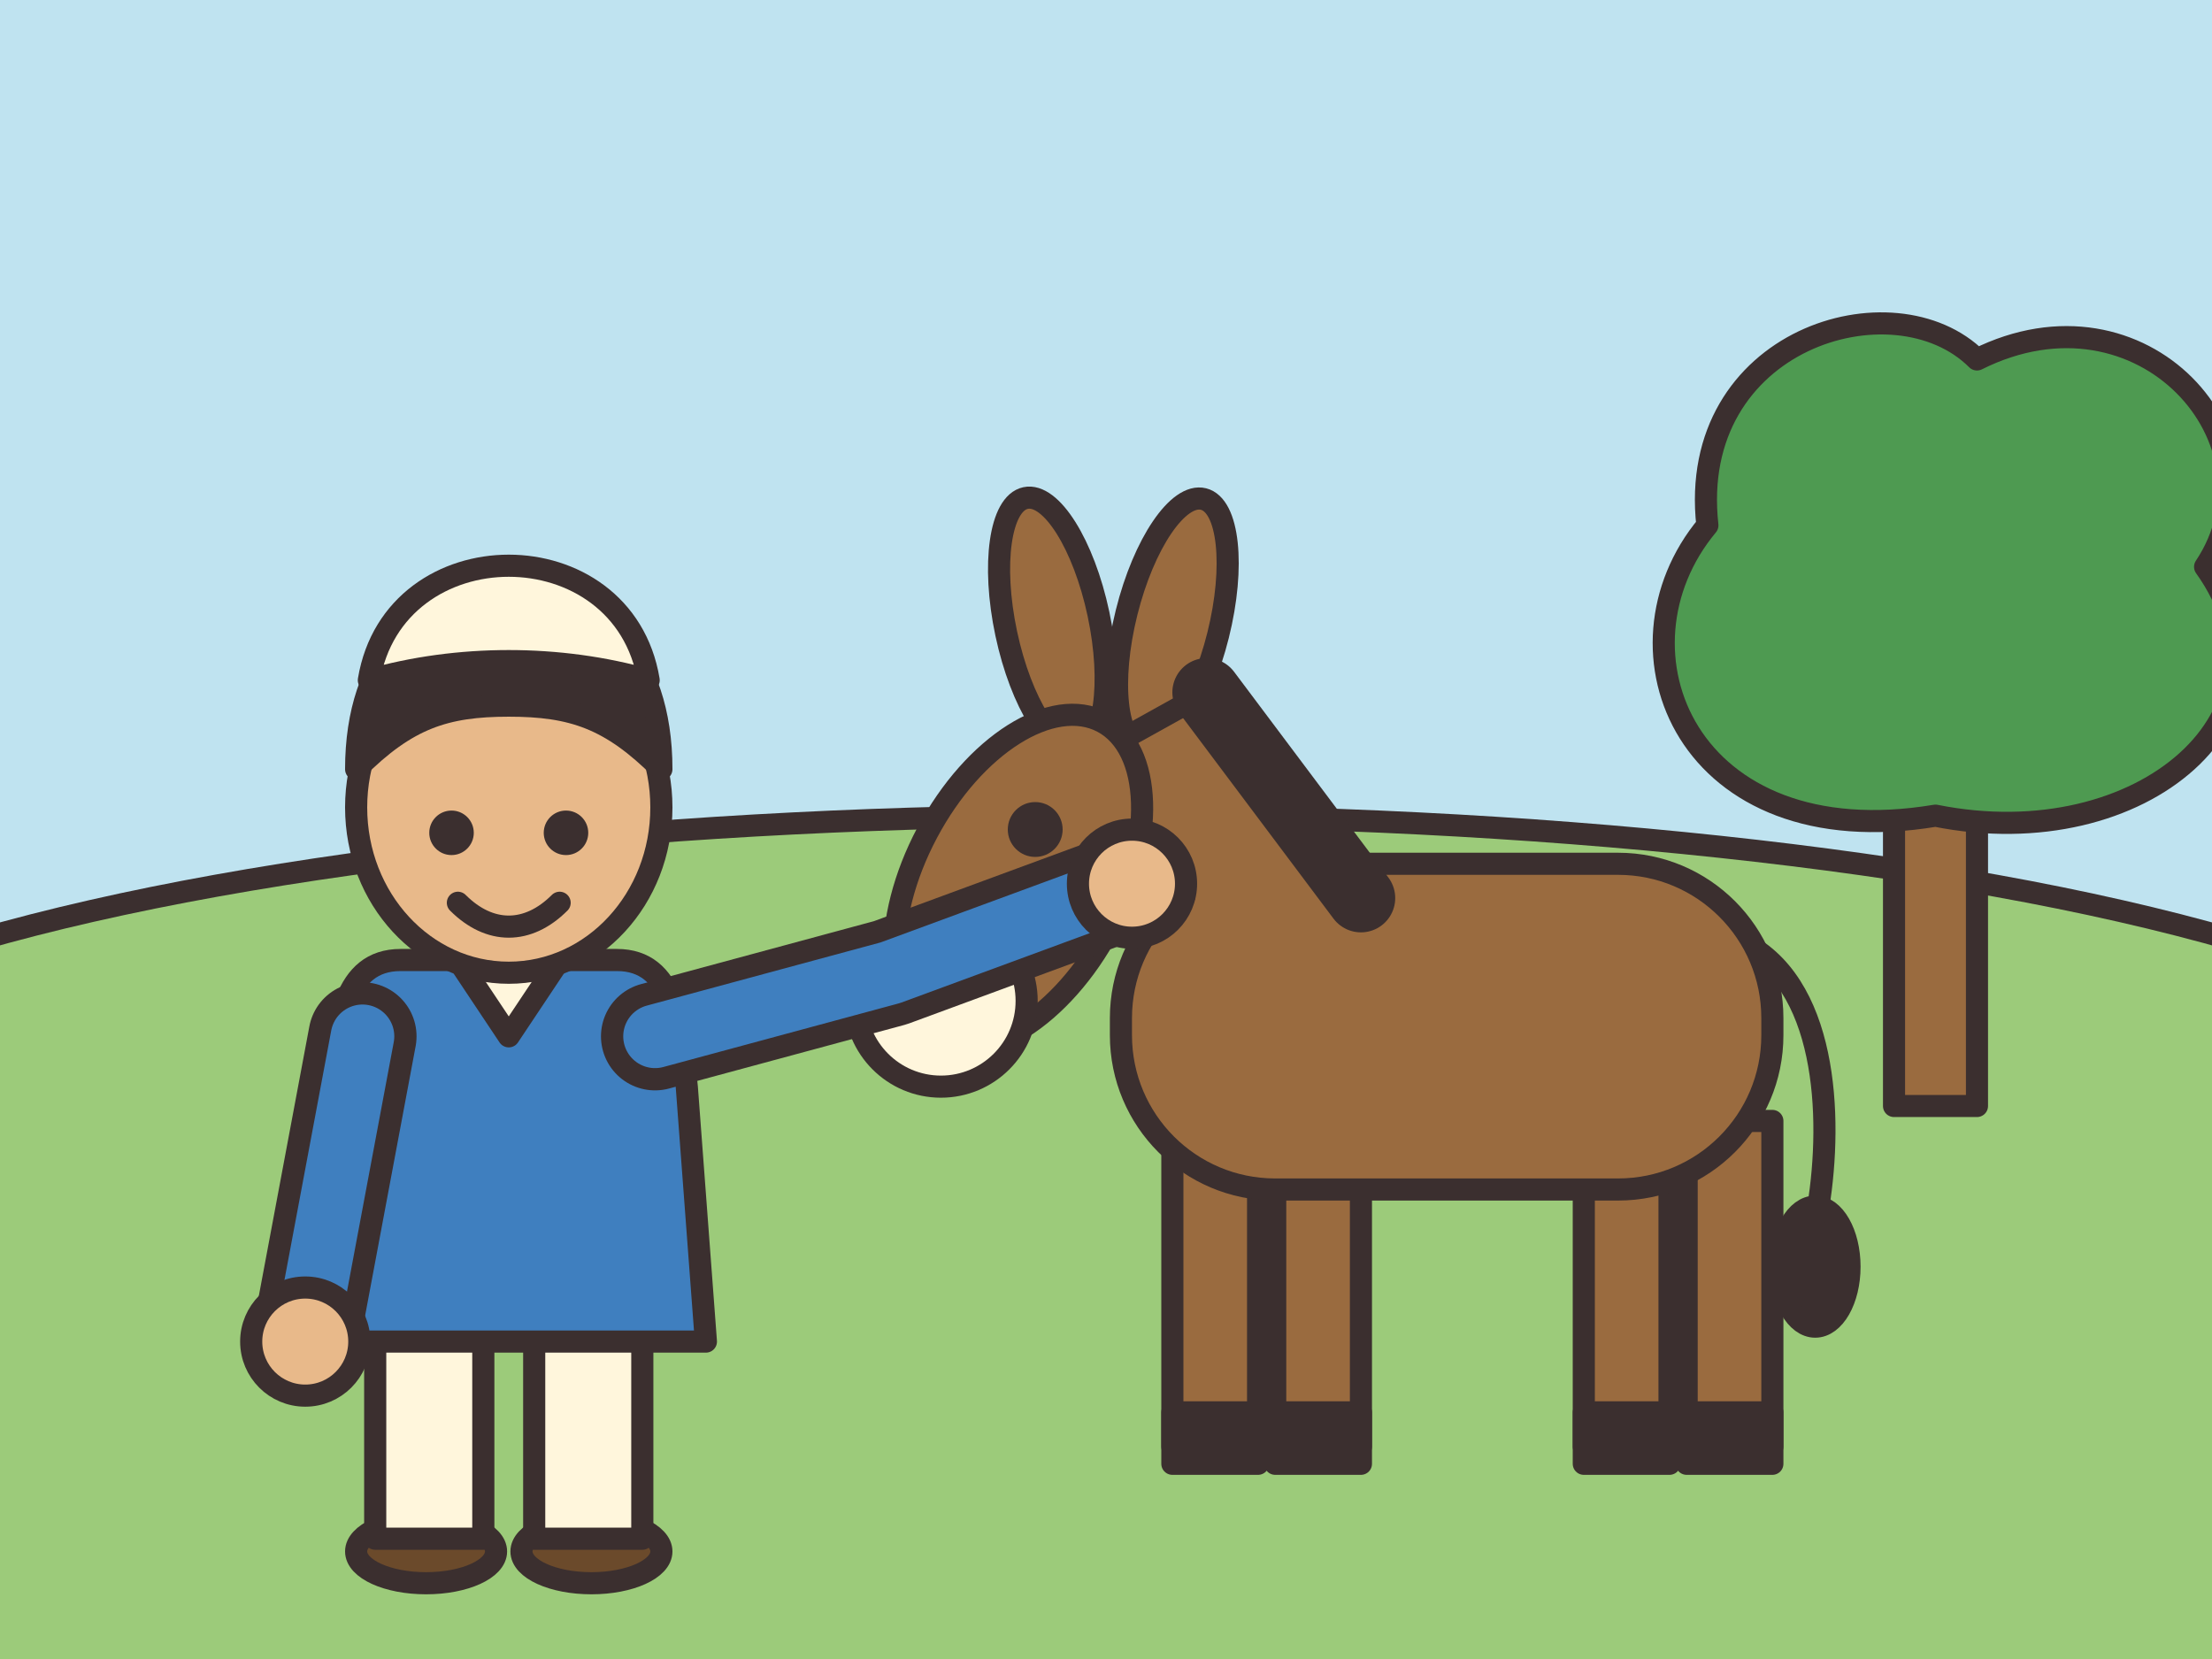
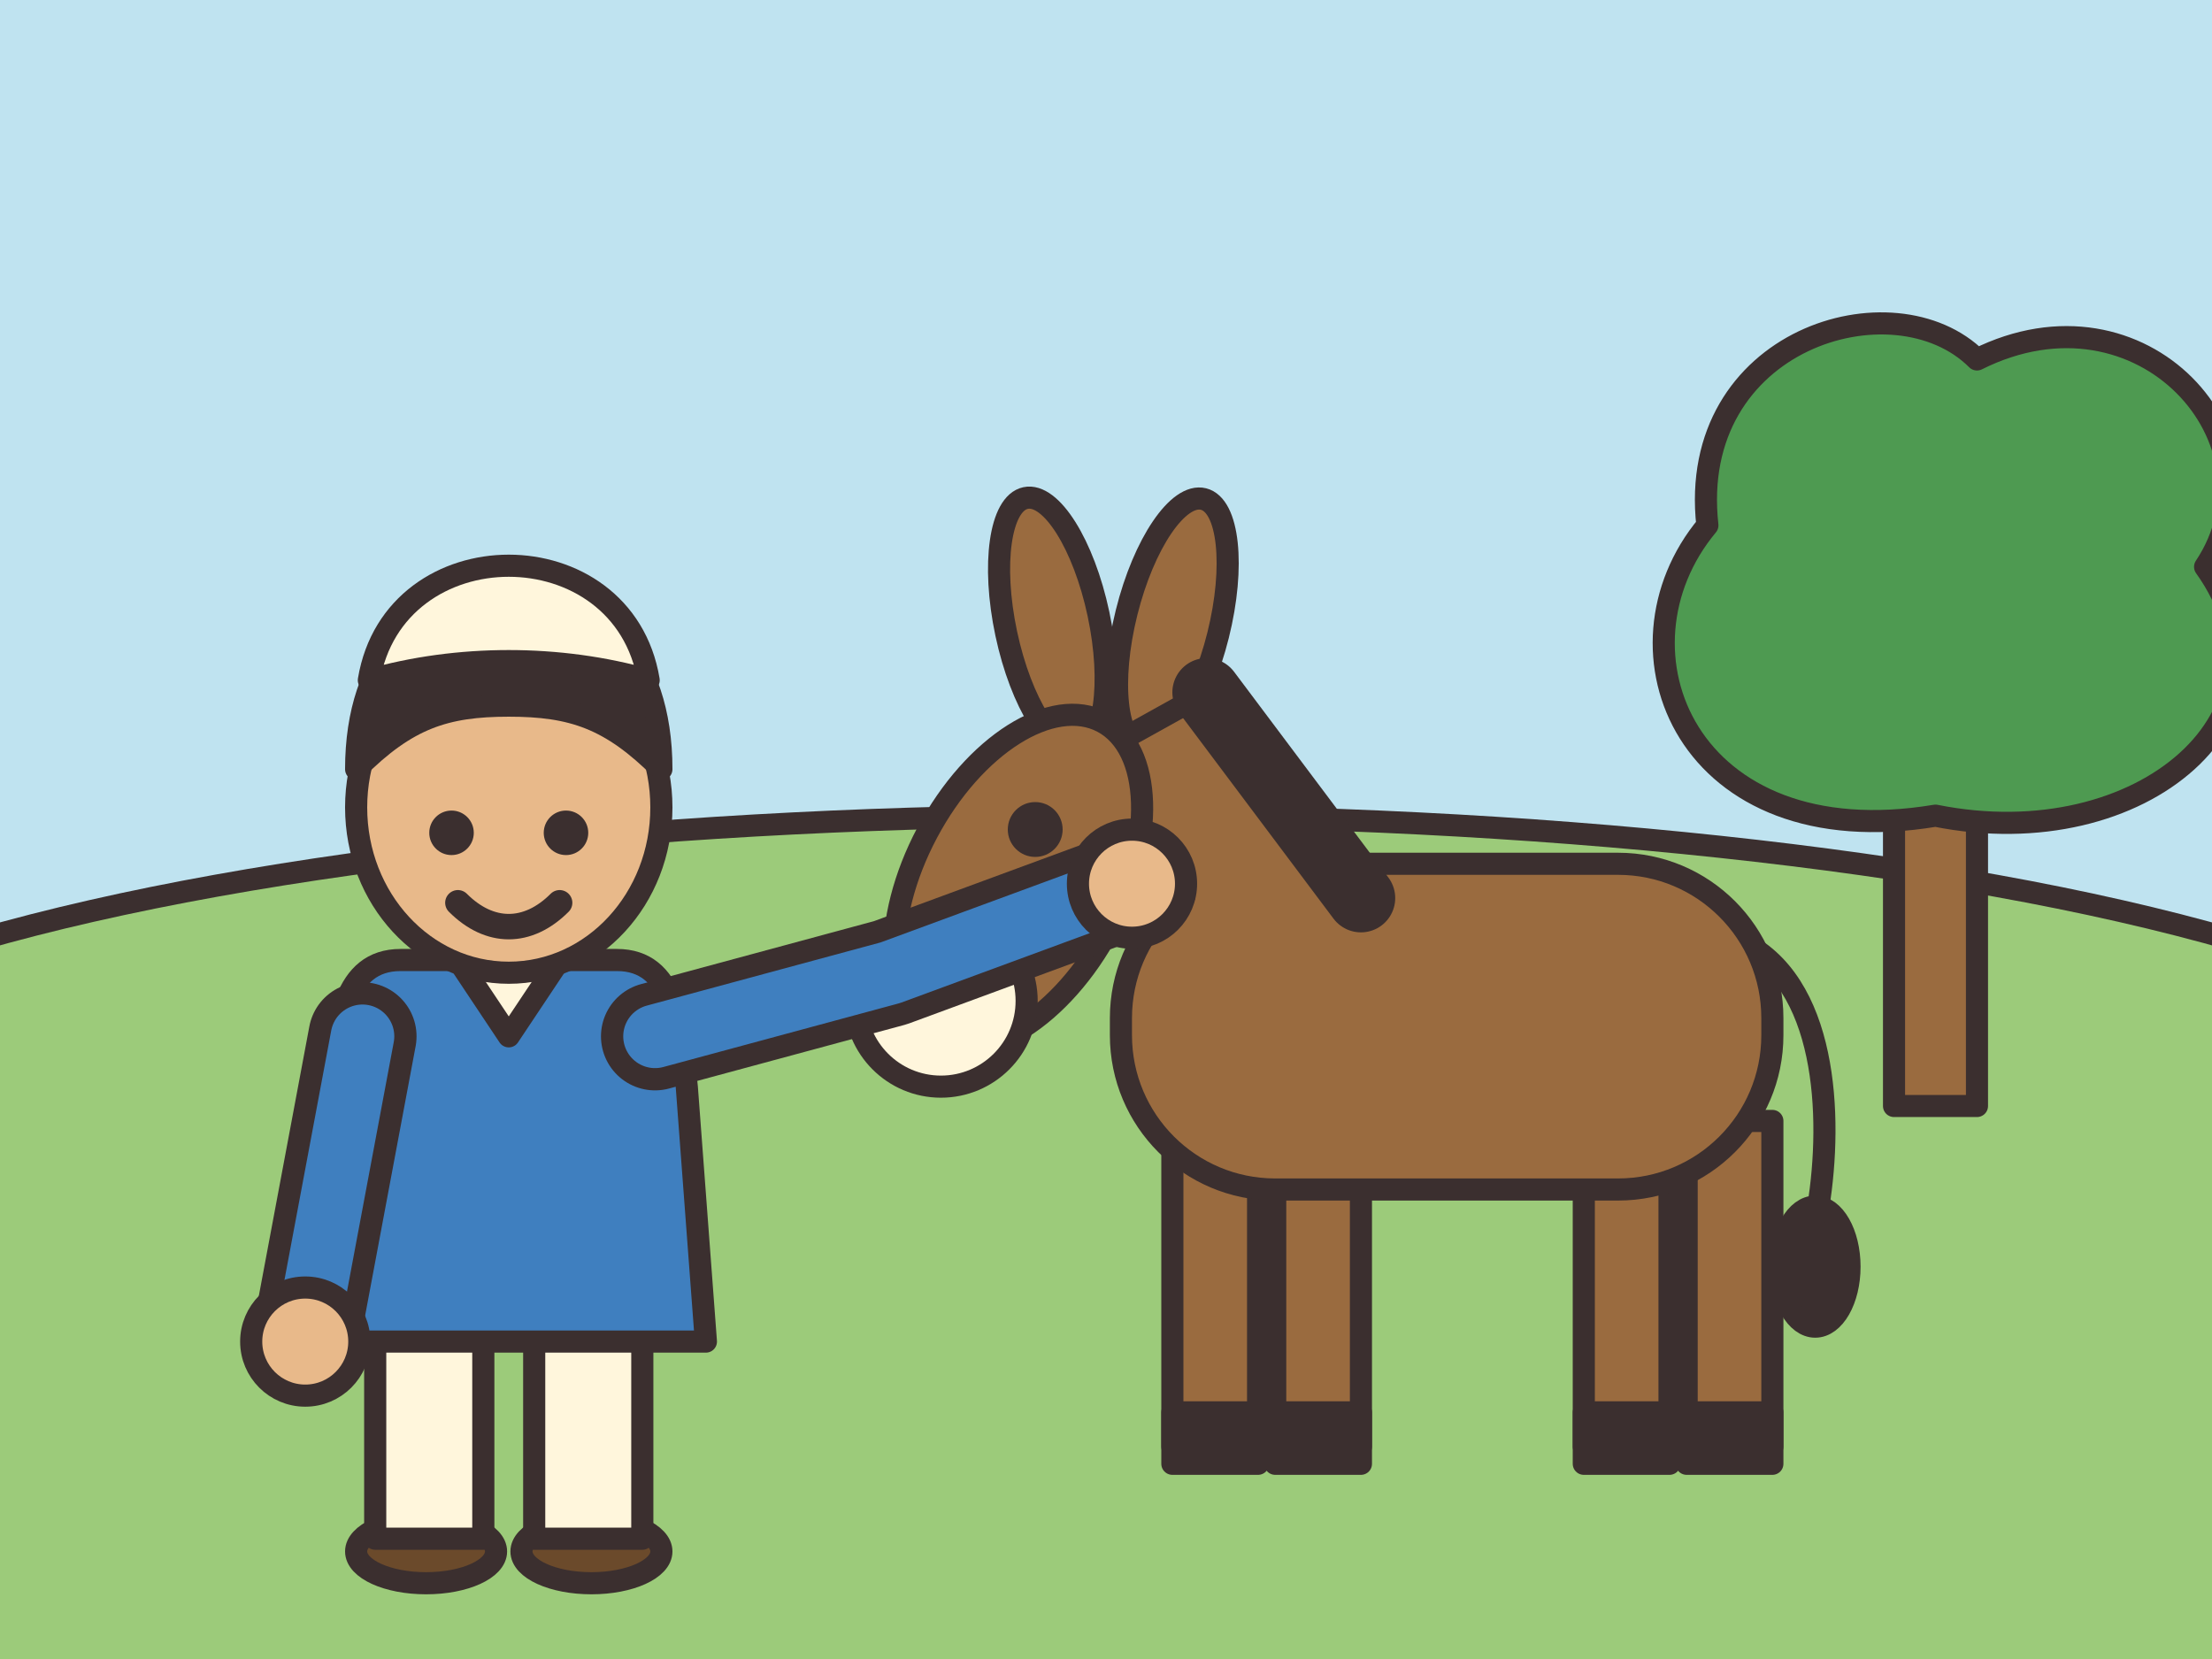
<svg xmlns="http://www.w3.org/2000/svg" viewBox="0 0 400 300">
  <rect x="0" y="0" width="400" height="300" fill="#bfe3f0" stroke="none" />
  <g stroke="#3b2f2f" stroke-linejoin="round" stroke-linecap="round" stroke-width="4">
    <path d="M-4 170C100 140 300 140 404 170V304H-4z" fill="#9ccb7a" />
  </g>
  <g transform="translate(350 200) scale(0.75)" stroke="#3b2f2f" stroke-linejoin="round" stroke-linecap="round" stroke-width="5.33">
    <rect x="-10" y="-90" width="20" height="90" fill="#9a6b3f" />
    <path d="M0 -70C-60 -60 -80 -110 -55 -140C-60 -185 -10 -200 10 -180C50 -200 85 -160 65 -130C90 -95 50 -60 0 -70z" fill="#4e9a51" />
  </g>
  <g transform="translate(92 284) scale(1.15)" stroke="#3b2f2f" stroke-linejoin="round" stroke-linecap="round" stroke-width="3.48">
    <ellipse cx="-13" cy="-3" rx="11" ry="5" fill="#6b4a2b" />
    <ellipse cx="13" cy="-3" rx="11" ry="5" fill="#6b4a2b" />
    <rect x="-21" y="-44" width="17" height="39" fill="#fff6dc" />
    <rect x="4" y="-44" width="17" height="39" fill="#fff6dc" />
    <path d="M-17 -96C-26 -96 -27 -86 -28 -76L-31 -36H31L28 -76C27 -86 26 -96 17 -96z" fill="#3f7fbf" />
    <path d="M-8 -96 l8 12 8-12" fill="#fff6dc" />
    <g transform="translate(0 -120)">
      <ellipse cx="0" cy="0" rx="24" ry="26" fill="#e8b98a" />
      <path d="M-24 -6c0-18 10-28 24-28s24 10 24 28c-8-8-14-10-24-10s-16 2-24 10z" fill="#3b2f2f" />
      <path d="M-22 -20c2-12 12-18 22-18s20 6 22 18c-14-4-30-4-44 0z" fill="#fff6dc" />
      <circle cx="-9" cy="4" r="3.5" fill="#3b2f2f" stroke="none" />
      <circle cx="9" cy="4" r="3.5" fill="#3b2f2f" stroke="none" />
-       <path d="M-8 15 c5 5 11 5 16 0" fill="none" />
+       <path d="M-8 15 c5 5 11 5 16 0" fill="none" stroke-width="4" />
    </g>
    <path d="M-23 -84 L-32 -36" fill="none" stroke-width="17" />
    <path d="M-23 -84 L-32 -36" fill="none" stroke="#3f7fbf" stroke-width="10" />
    <circle cx="-32" cy="-36" r="8.5" fill="#e8b98a" />
  </g>
  <g transform="translate(150 88) scale(1.55)">
    <g stroke="#3b2f2f" stroke-width="2.58" stroke-linejoin="round" stroke-linecap="round">
      <path d="M108 54c9 6 9 22 7 32" fill="none" />
      <ellipse cx="115" cy="91" rx="4" ry="7" fill="#3b2f2f" />
      <rect x="40" y="74" width="10" height="38" fill="#9a6b3f" />
      <rect x="52" y="74" width="10" height="38" fill="#9a6b3f" />
      <rect x="88" y="74" width="10" height="38" fill="#9a6b3f" />
      <rect x="100" y="74" width="10" height="38" fill="#9a6b3f" />
      <rect x="40" y="108" width="10" height="6" fill="#3b2f2f" />
      <rect x="52" y="108" width="10" height="6" fill="#3b2f2f" />
      <rect x="88" y="108" width="10" height="6" fill="#3b2f2f" />
      <rect x="100" y="108" width="10" height="6" fill="#3b2f2f" />
      <ellipse cx="26" cy="16" rx="5.5" ry="15" fill="#9a6b3f" transform="rotate(-12 26 16)" />
      <ellipse cx="40" cy="16" rx="5.5" ry="15" fill="#9a6b3f" transform="rotate(14 40 16)" />
      <path d="M44 56L26 34 44 24 64 50z" fill="#9a6b3f" />
      <rect x="34" y="44" width="76" height="38" rx="18" fill="#9a6b3f" />
    </g>
    <path d="M44 50L34 36 44 28 60 48z" fill="#9a6b3f" />
    <g stroke="#3b2f2f" stroke-width="2.58" stroke-linejoin="round" stroke-linecap="round">
      <ellipse cx="22" cy="46" rx="12" ry="21" fill="#9a6b3f" transform="rotate(28 22 46)" />
      <circle cx="13" cy="60" r="10" fill="#fff6dc" />
      <path d="M44 24L62 48" fill="none" stroke-width="8" />
    </g>
    <circle cx="24" cy="40" r="3.2" fill="#3b2f2f" />
    <circle cx="9" cy="60" r="1.8" fill="#3b2f2f" />
  </g>
  <g transform="translate(92 284) scale(1.15)" stroke="#3b2f2f" stroke-linejoin="round" stroke-linecap="round" stroke-width="3.48">
    <path d="M23 -84 L60 -94 L98 -108" fill="none" stroke-width="17" />
    <path d="M23 -84 L60 -94 L98 -108" fill="none" stroke="#3f7fbf" stroke-width="10" />
    <circle cx="98" cy="-108" r="8.5" fill="#e8b98a" />
  </g>
</svg>
